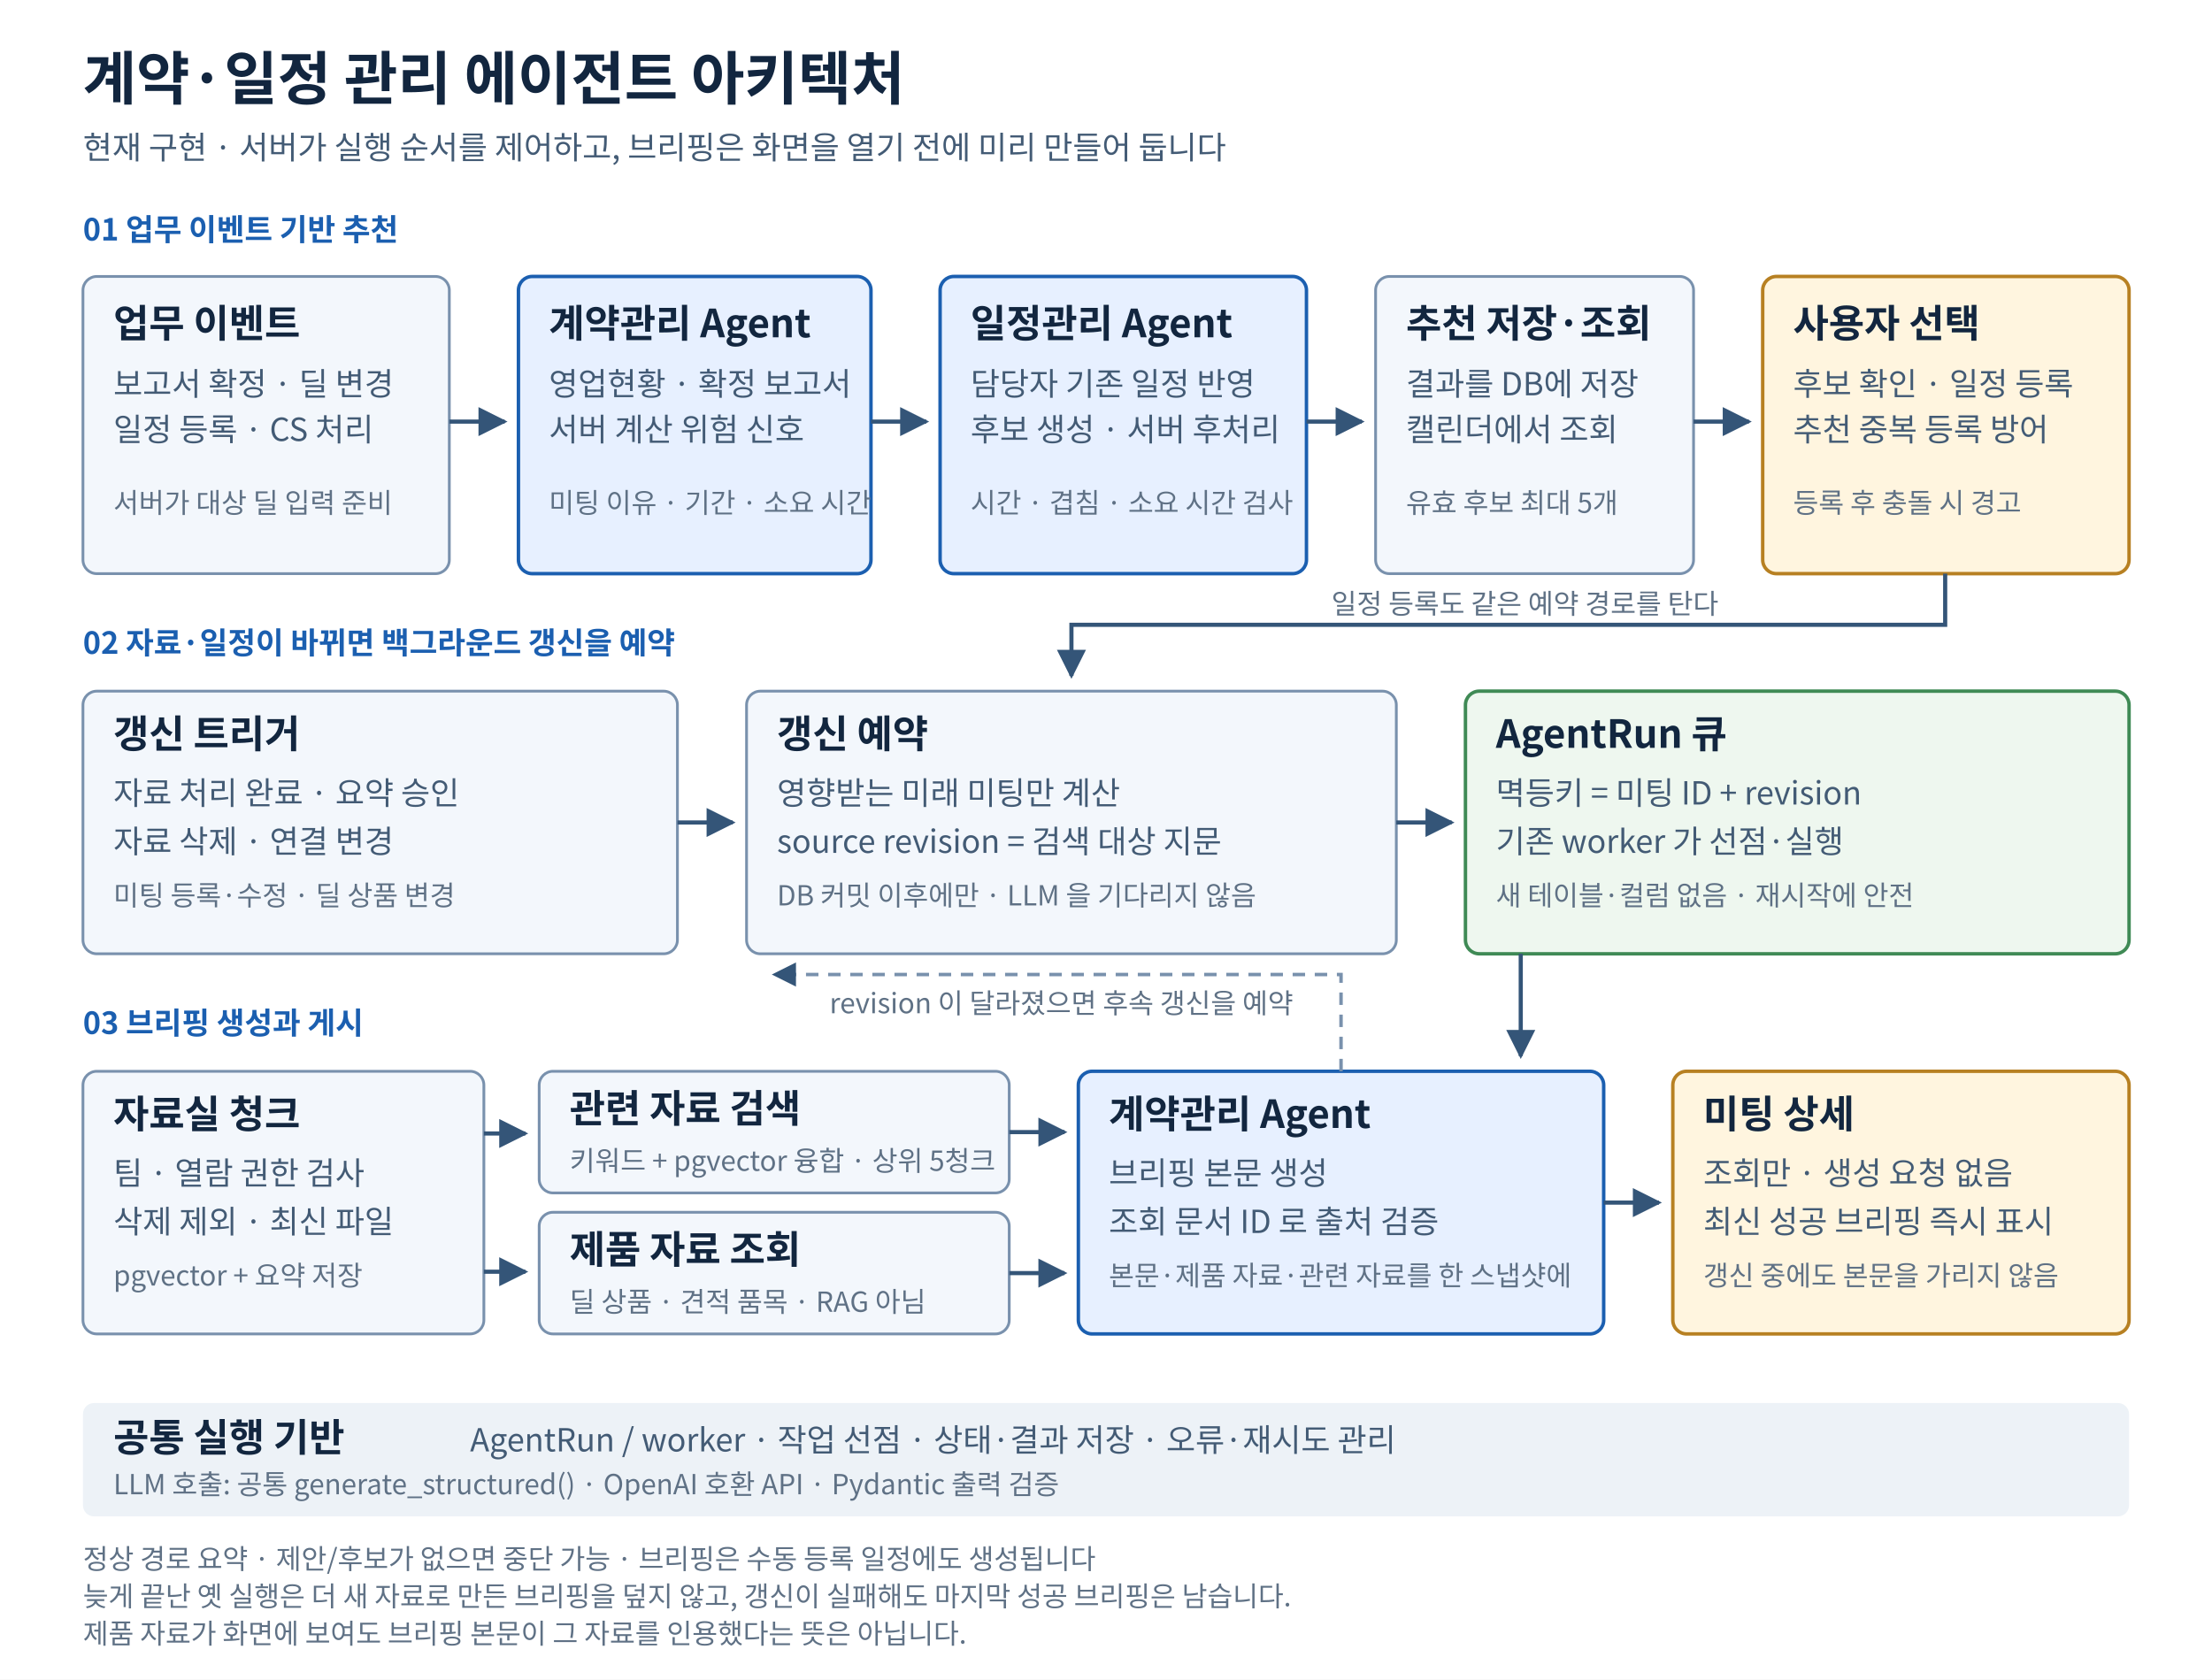
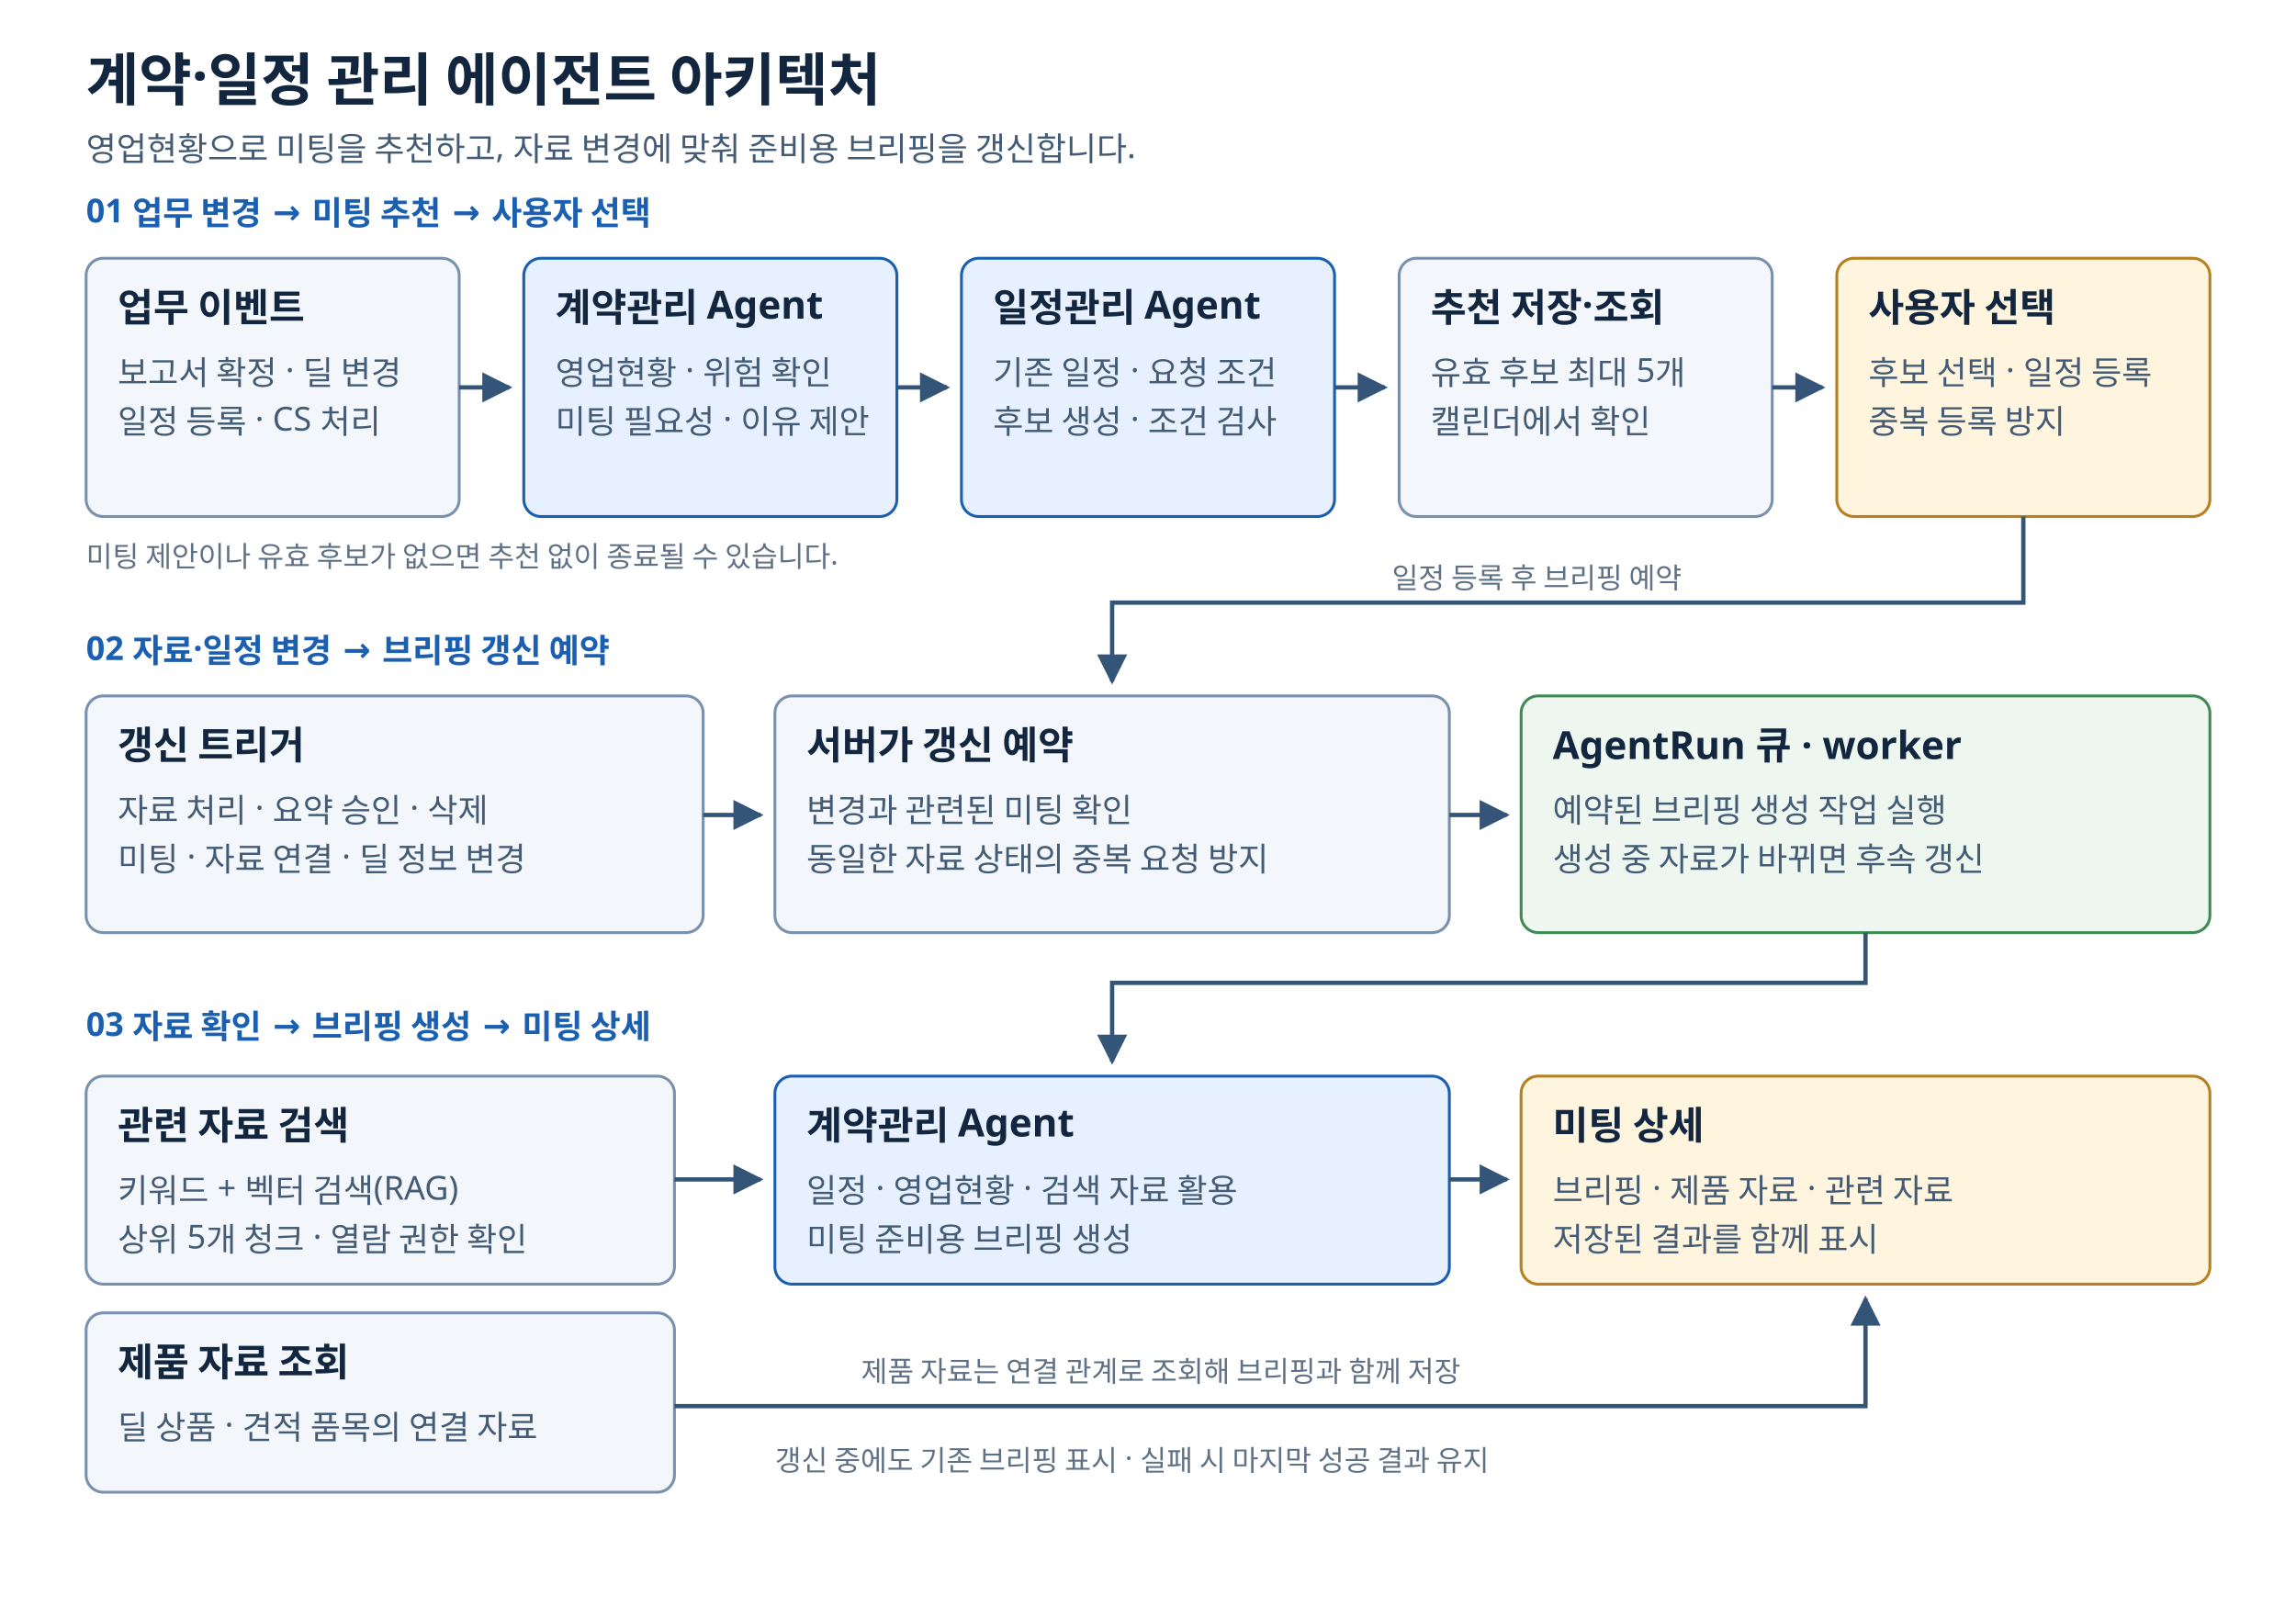
- <svg xmlns="http://www.w3.org/2000/svg" width="1600" height="1215" viewBox="0 0 1600 1215">
+ <svg xmlns="http://www.w3.org/2000/svg" width="1600" height="1120" viewBox="0 0 1600 1120">
  <defs>
    <marker id="arrow" viewBox="0 0 10 10" refX="9" refY="5" markerWidth="7" markerHeight="7" orient="auto">
      <path d="M0 0L10 5L0 10Z" fill="#345578" />
    </marker>
-     <style>
- text{font-family:'Apple SD Gothic Neo','Noto Sans CJK KR','Noto Sans KR',sans-serif}
- .title{font-size:42px;font-weight:700;fill:#12263f}
- .h{font-size:28px;font-weight:700;fill:#12263f}
- .b{font-size:23px;fill:#435b75}
- .label{font-size:22px;font-weight:700;fill:#1b5fb0}
- .box{fill:#f3f7fc;stroke:#7991ad;stroke-width:2}
- .agent{fill:#e7f0ff;stroke:#1b5fb0;stroke-width:2.5}
- .user{fill:#fff5df;stroke:#b78022;stroke-width:2.5}
- .queue{fill:#eef7ef;stroke:#3f8a55;stroke-width:2.5}
- .line{fill:none;stroke:#345578;stroke-width:3;marker-end:url(#arrow)}
- .dash{fill:none;stroke:#7991ad;stroke-width:2.5;stroke-dasharray:9 7;marker-end:url(#arrow)}
- .note{font-size:20px;fill:#5f7185}
- </style>
  </defs>
-   <rect width="1600" height="1215" fill="white" />
-   <text x="60" y="72" class="title">계약·일정 관리 에이전트 아키텍처</text>
-   <text x="60" y="115" class="b">현재 구현 · 서버가 실행 순서를 제어하고, 브리핑은 화면을 열기 전에 미리 만들어 둡니다</text>
-   <text x="60" y="174" class="label">01  업무 이벤트 기반 추천</text>
-   <rect x="60" y="200" width="265" height="215" rx="10" class="box" />
-   <text x="82" y="244" class="h">업무 이벤트</text>
-   <text x="82" y="286" class="b">보고서 확정 · 딜 변경</text>
-   <text x="82" y="319" class="b">일정 등록 · CS 처리</text>
-   <text x="82" y="371" class="note">서버가 대상 딜 입력 준비</text>
-   <path d="M325 305H365" class="line" />
-   <rect x="375" y="200" width="255" height="215" rx="10" class="agent" />
-   <text x="397" y="244" class="h">계약관리 Agent</text>
-   <text x="397" y="286" class="b">영업현황 · 확정 보고서</text>
-   <text x="397" y="319" class="b">서버 계산 위험 신호</text>
-   <text x="397" y="371" class="note">미팅 이유 · 기간 · 소요 시간</text>
-   <path d="M630 305H670" class="line" />
-   <rect x="680" y="200" width="265" height="215" rx="10" class="agent" />
-   <text x="702" y="244" class="h">일정관리 Agent</text>
-   <text x="702" y="286" class="b">담당자 기존 일정 반영</text>
-   <text x="702" y="319" class="b">후보 생성 · 서버 후처리</text>
-   <text x="702" y="371" class="note">시간 · 겹침 · 소요 시간 검사</text>
-   <path d="M945 305H985" class="line" />
-   <rect x="995" y="200" width="230" height="215" rx="10" class="box" />
-   <text x="1017" y="244" class="h">추천 저장·조회</text>
-   <text x="1017" y="286" class="b">결과를 DB에 저장</text>
-   <text x="1017" y="319" class="b">캘린더에서 조회</text>
-   <text x="1017" y="371" class="note">유효 후보 최대 5개</text>
-   <path d="M1225 305H1265" class="line" />
-   <rect x="1275" y="200" width="265" height="215" rx="10" class="user" />
-   <text x="1297" y="244" class="h">사용자 선택</text>
-   <text x="1297" y="286" class="b">후보 확인 · 일정 등록</text>
-   <text x="1297" y="319" class="b">추천 중복 등록 방어</text>
-   <text x="1297" y="371" class="note">등록 후 충돌 시 경고</text>
-   <text x="60" y="473" class="label">02  자료·일정이 바뀌면 백그라운드 갱신을 예약</text>
-   <rect x="60" y="500" width="430" height="190" rx="10" class="box" />
-   <text x="82" y="541" class="h">갱신 트리거</text>
-   <text x="82" y="582" class="b">자료 처리 완료 · 요약 승인</text>
-   <text x="82" y="617" class="b">자료 삭제 · 연결 변경</text>
-   <text x="82" y="655" class="note">미팅 등록·수정 · 딜 상품 변경</text>
-   <path d="M490 595H530" class="line" />
-   <rect x="540" y="500" width="470" height="190" rx="10" class="box" />
-   <text x="562" y="541" class="h">갱신 예약</text>
-   <text x="562" y="582" class="b">영향받는 미래 미팅만 계산</text>
-   <text x="562" y="617" class="b">source revision = 검색 대상 지문</text>
-   <text x="562" y="655" class="note">DB 커밋 이후에만 · LLM 을 기다리지 않음</text>
-   <path d="M1010 595H1050" class="line" />
-   <rect x="1060" y="500" width="480" height="190" rx="10" class="queue" />
-   <text x="1082" y="541" class="h">AgentRun 큐</text>
-   <text x="1082" y="582" class="b">멱등키 = 미팅 ID + revision</text>
-   <text x="1082" y="617" class="b">기존 worker 가 선점·실행</text>
-   <text x="1082" y="655" class="note">새 테이블·컬럼 없음 · 재시작에 안전</text>
-   <path d="M1407 415V452H775V489" class="line" />
-   <text x="963" y="444" class="note">일정 등록도 같은 예약 경로를 탄다</text>
-   <text x="60" y="748" class="label">03  브리핑 생성과 게시</text>
-   <rect x="60" y="775" width="290" height="190" rx="10" class="box" />
-   <text x="82" y="816" class="h">자료실 청크</text>
-   <text x="82" y="857" class="b">팀 · 열람 권한 검사</text>
-   <text x="82" y="892" class="b">삭제 제외 · 최신 파일</text>
-   <text x="82" y="930" class="note">pgvector + 요약 저장</text>
-   <path d="M350 820H380" class="line" />
-   <path d="M350 920H380" class="line" />
-   <rect x="390" y="775" width="340" height="88" rx="10" class="box" />
-   <text x="412" y="812" class="h">관련 자료 검색</text>
-   <text x="412" y="847" class="note">키워드 + pgvector 융합 · 상위 5청크</text>
-   <rect x="390" y="877" width="340" height="88" rx="10" class="box" />
-   <text x="412" y="914" class="h">제품 자료 조회</text>
-   <text x="412" y="949" class="note">딜 상품 · 견적 품목 · RAG 아님</text>
-   <path d="M730 819H770" class="line" />
-   <path d="M730 921H770" class="line" />
-   <rect x="780" y="775" width="380" height="190" rx="10" class="agent" />
-   <text x="802" y="816" class="h">계약관리 Agent</text>
-   <text x="802" y="857" class="b">브리핑 본문 생성</text>
-   <text x="802" y="892" class="b">조회 문서 ID 로 출처 검증</text>
-   <text x="802" y="930" class="note">본문·제품 자료·관련 자료를 한 스냅샷에</text>
-   <path d="M1160 870H1200" class="line" />
-   <rect x="1210" y="775" width="330" height="190" rx="10" class="user" />
-   <text x="1232" y="816" class="h">미팅 상세</text>
-   <text x="1232" y="857" class="b">조회만 · 생성 요청 없음</text>
-   <text x="1232" y="892" class="b">최신 성공 브리핑 즉시 표시</text>
-   <text x="1232" y="930" class="note">갱신 중에도 본문을 가리지 않음</text>
-   <path d="M1100 690V764" class="line" />
-   <path d="M970 775V705H560" class="dash" />
-   <text x="600" y="733" class="note">revision 이 달라졌으면 후속 갱신을 예약</text>
-   <rect x="60" y="1015" width="1480" height="82" rx="8" fill="#edf2f7" />
-   <text x="82" y="1050" class="h">공통 실행 기반</text>
-   <text x="340" y="1050" class="b">AgentRun / worker · 작업 선점 · 상태·결과 저장 · 오류·재시도 관리</text>
-   <text x="82" y="1081" class="note">LLM 호출: 공통 generate_structured() · OpenAI 호환 API · Pydantic 출력 검증</text>
-   <text x="60" y="1135" class="note">정상 경로 요약 · 제안/후보가 없으면 중단 가능 · 브리핑은 수동 등록 일정에도 생성됩니다</text>
-   <text x="60" y="1162" class="note">늦게 끝난 옛 실행은 더 새 자료로 만든 브리핑을 덮지 않고, 갱신이 실패해도 마지막 성공 브리핑은 남습니다.</text>
-   <text x="60" y="1189" class="note">제품 자료가 화면에 보여도 브리핑 본문이 그 자료를 인용했다는 뜻은 아닙니다.</text>
+   <style>text{font-family:'Apple SD Gothic Neo','Noto Sans KR',sans-serif;fill:#12263f}.title{font-size:40px;font-weight:700}.heading{font-size:27px;font-weight:700}.body{font-size:23px;fill:#435b75}.note{font-size:20px;fill:#5f7185}.section{font-size:23px;font-weight:700;fill:#1b5fb0}.line{fill:none;stroke:#345578;stroke-width:3;marker-end:url(#arrow)}</style>
+   <rect width="1600" height="1120" fill="white" />
+   <text x="60" y="70" class="title">계약·일정 관리 에이전트 아키텍처</text>
+   <text x="60" y="112" class="body">영업현황으로 미팅을 추천하고, 자료 변경에 맞춰 준비용 브리핑을 갱신합니다.</text>
+   <text x="60" y="155" class="section">01  업무 변경 → 미팅 추천 → 사용자 선택</text>
+   <rect x="60" y="180" width="260" height="180" rx="12" fill="#f3f7fc" stroke="#7991ad" stroke-width="2" />
+   <text x="82" y="224" class="heading">업무 이벤트</text>
+   <text x="82" y="268" class="body">보고서 확정 · 딜 변경</text>
+   <text x="82" y="302" class="body">일정 등록 · CS 처리</text>
+   <rect x="365" y="180" width="260" height="180" rx="12" fill="#e7f0ff" stroke="#1b5fb0" stroke-width="2" />
+   <text x="387" y="224" class="heading">계약관리 Agent</text>
+   <text x="387" y="268" class="body">영업현황 · 위험 확인</text>
+   <text x="387" y="302" class="body">미팅 필요성 · 이유 제안</text>
+   <rect x="670" y="180" width="260" height="180" rx="12" fill="#e7f0ff" stroke="#1b5fb0" stroke-width="2" />
+   <text x="692" y="224" class="heading">일정관리 Agent</text>
+   <text x="692" y="268" class="body">기존 일정 · 요청 조건</text>
+   <text x="692" y="302" class="body">후보 생성 · 조건 검사</text>
+   <rect x="975" y="180" width="260" height="180" rx="12" fill="#f3f7fc" stroke="#7991ad" stroke-width="2" />
+   <text x="997" y="224" class="heading">추천 저장·조회</text>
+   <text x="997" y="268" class="body">유효 후보 최대 5개</text>
+   <text x="997" y="302" class="body">캘린더에서 확인</text>
+   <rect x="1280" y="180" width="260" height="180" rx="12" fill="#fff5df" stroke="#b78022" stroke-width="2" />
+   <text x="1302" y="224" class="heading">사용자 선택</text>
+   <text x="1302" y="268" class="body">후보 선택 · 일정 등록</text>
+   <text x="1302" y="302" class="body">중복 등록 방지</text>
+   <path d="M320 270H355" class="line" />
+   <path d="M625 270H660" class="line" />
+   <path d="M930 270H965" class="line" />
+   <path d="M1235 270H1270" class="line" />
+   <text x="60" y="395" class="note">미팅 제안이나 유효 후보가 없으면 추천 없이 종료될 수 있습니다.</text>
+   <text x="60" y="460" class="section">02  자료·일정 변경 → 브리핑 갱신 예약</text>
+   <rect x="60" y="485" width="430" height="165" rx="12" fill="#f3f7fc" stroke="#7991ad" stroke-width="2" />
+   <text x="82" y="529" class="heading">갱신 트리거</text>
+   <text x="82" y="573" class="body">자료 처리 · 요약 승인 · 삭제</text>
+   <text x="82" y="607" class="body">미팅 · 자료 연결 · 딜 정보 변경</text>
+   <rect x="540" y="485" width="470" height="165" rx="12" fill="#f3f7fc" stroke="#7991ad" stroke-width="2" />
+   <text x="562" y="529" class="heading">서버가 갱신 예약</text>
+   <text x="562" y="573" class="body">변경과 관련된 미팅 확인</text>
+   <text x="562" y="607" class="body">동일한 자료 상태의 중복 요청 방지</text>
+   <rect x="1060" y="485" width="480" height="165" rx="12" fill="#eef7ef" stroke="#3f8a55" stroke-width="2" />
+   <text x="1082" y="529" class="heading">AgentRun 큐 · worker</text>
+   <text x="1082" y="573" class="body">예약된 브리핑 생성 작업 실행</text>
+   <text x="1082" y="607" class="body">생성 중 자료가 바뀌면 후속 갱신</text>
+   <path d="M490 568H530" class="line" />
+   <path d="M1010 568H1050" class="line" />
+   <path d="M1410 360V420H775V475" class="line" />
+   <text x="970" y="410" class="note">일정 등록 후 브리핑 예약</text>
+   <text x="60" y="722" class="section">03  자료 확인 → 브리핑 생성 → 미팅 상세</text>
+   <rect x="60" y="750" width="410" height="145" rx="12" fill="#f3f7fc" stroke="#7991ad" stroke-width="2" />
+   <text x="82" y="794" class="heading">관련 자료 검색</text>
+   <text x="82" y="838" class="body">키워드 + 벡터 검색(RAG)</text>
+   <text x="82" y="872" class="body">상위 5개 청크 · 열람 권한 확인</text>
+   <rect x="60" y="915" width="410" height="125" rx="12" fill="#f3f7fc" stroke="#7991ad" stroke-width="2" />
+   <text x="82" y="959" class="heading">제품 자료 조회</text>
+   <text x="82" y="1003" class="body">딜 상품 · 견적 품목의 연결 자료</text>
+   <rect x="540" y="750" width="470" height="145" rx="12" fill="#e7f0ff" stroke="#1b5fb0" stroke-width="2" />
+   <text x="562" y="794" class="heading">계약관리 Agent</text>
+   <text x="562" y="838" class="body">일정 · 영업현황 · 검색 자료 활용</text>
+   <text x="562" y="872" class="body">미팅 준비용 브리핑 생성</text>
+   <rect x="1060" y="750" width="480" height="145" rx="12" fill="#fff5df" stroke="#b78022" stroke-width="2" />
+   <text x="1082" y="794" class="heading">미팅 상세</text>
+   <text x="1082" y="838" class="body">브리핑 · 제품 자료 · 관련 자료</text>
+   <text x="1082" y="872" class="body">저장된 결과를 함께 표시</text>
+   <path d="M470 822H530" class="line" />
+   <path d="M1010 822H1050" class="line" />
+   <path d="M1300 650V685H775V740" class="line" />
+   <path d="M470 980H1300V905" class="line" />
+   <text x="600" y="963" class="note">제품 자료는 연결 관계로 조회해 브리핑과 함께 저장</text>
+   <text x="540" y="1025" class="note">갱신 중에도 기존 브리핑 표시 · 실패 시 마지막 성공 결과 유지</text>
</svg>
